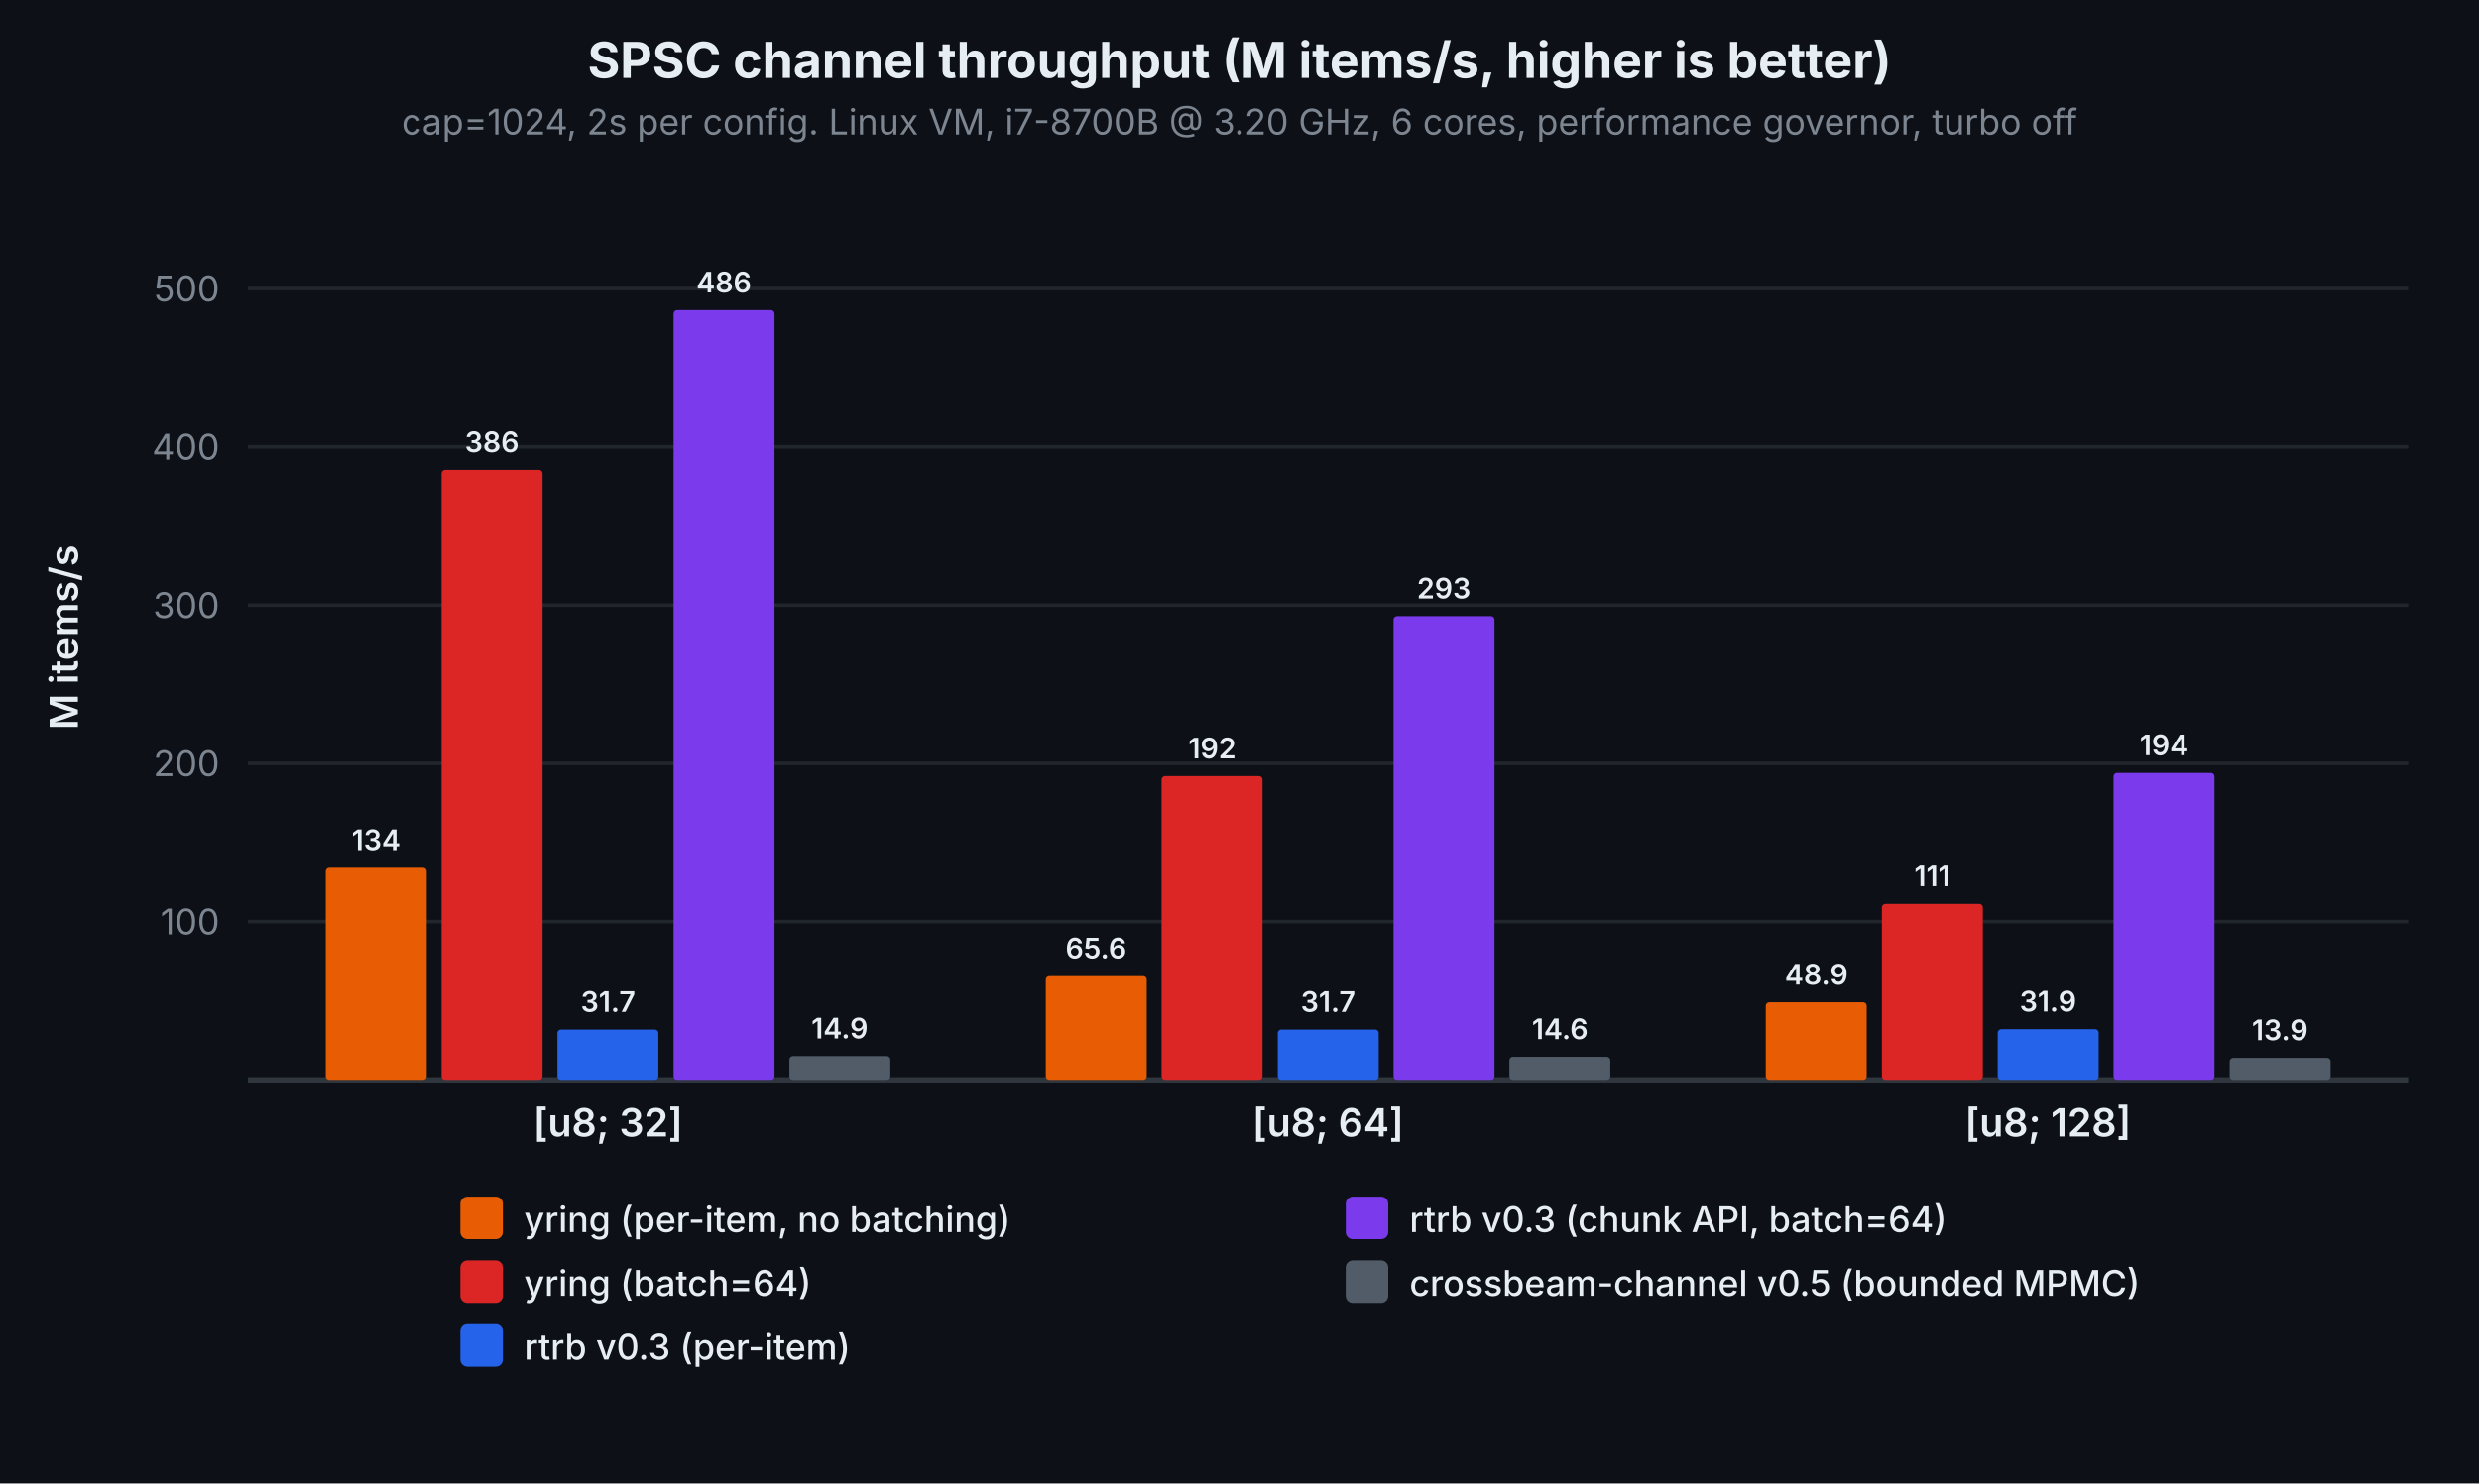
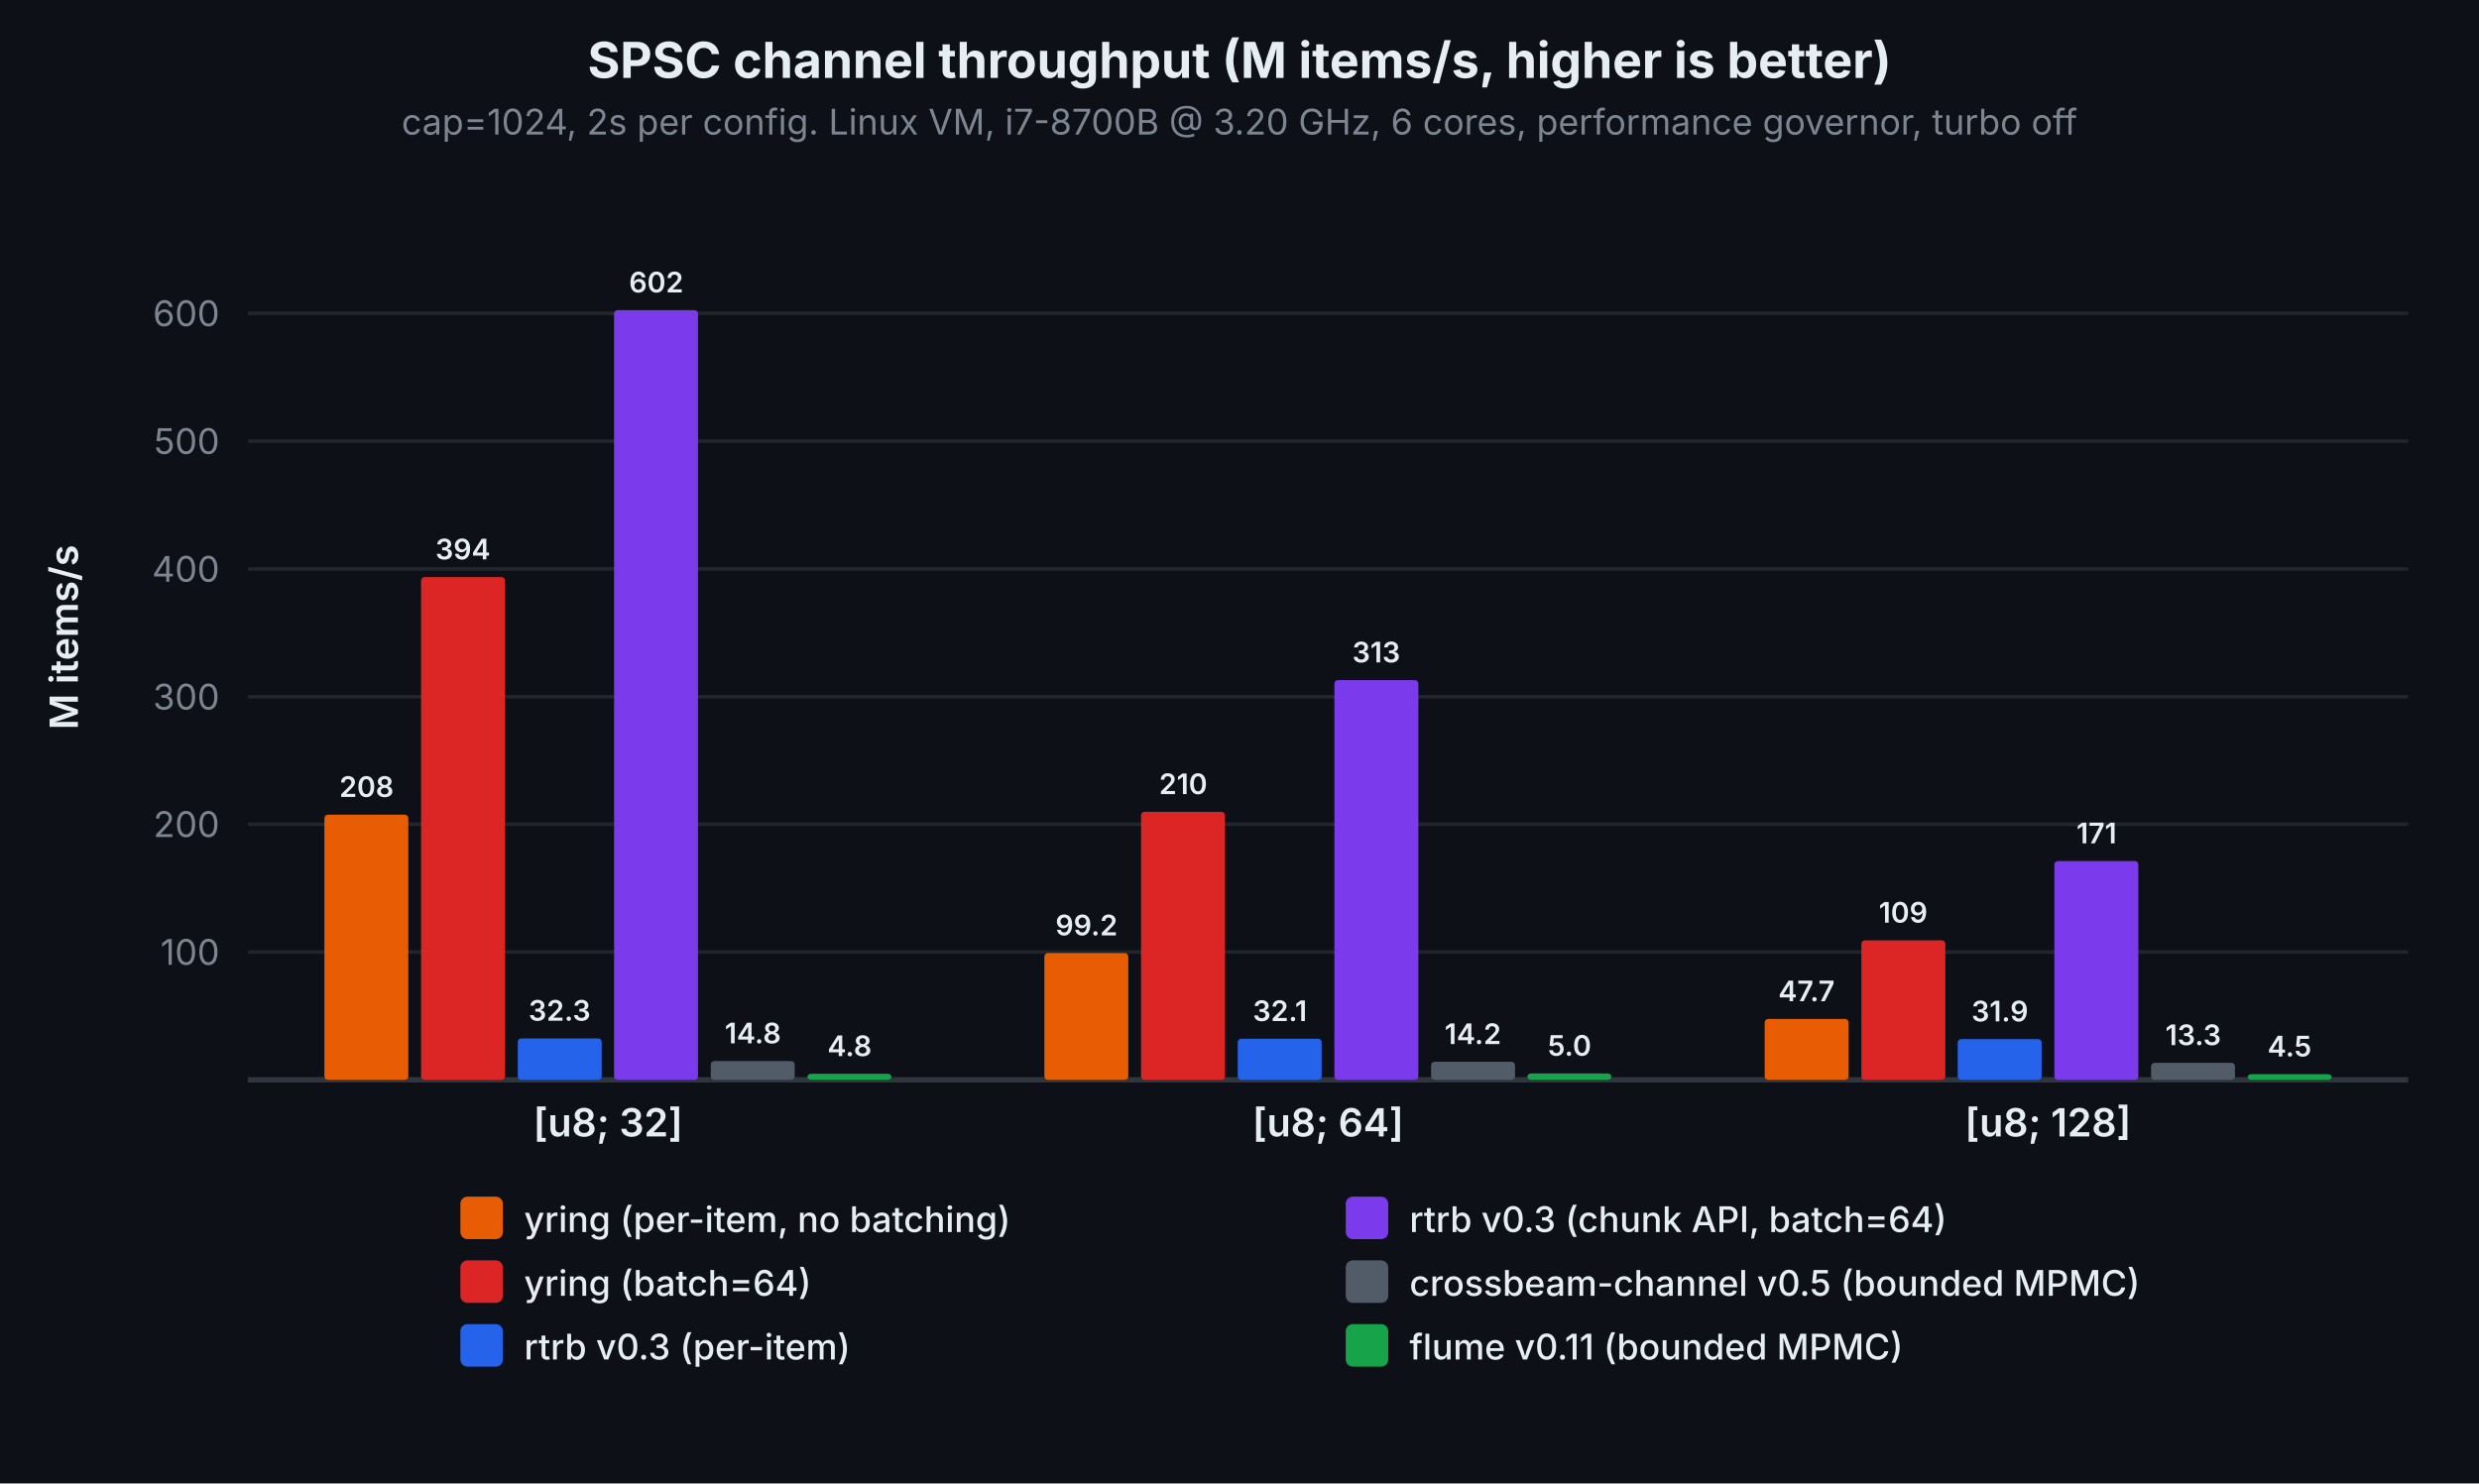
<svg xmlns="http://www.w3.org/2000/svg" viewBox="0 0 700 419" font-family="system-ui, -apple-system, sans-serif">
  <rect width="700" height="419" fill="#0d1117" />
  <text x="350.0" y="22" text-anchor="middle" fill="#e6edf3" font-size="14" font-weight="700">SPSC channel throughput (M items/s, higher is better)</text>
  <text x="350.0" y="38" text-anchor="middle" fill="#7d8590" font-size="10">cap=1024, 2s per config. Linux VM, i7-8700B @ 3.20 GHz, 6 cores, performance governor, turbo off</text>
  <text x="22" y="180.0" text-anchor="middle" fill="#e6edf3" font-size="11" font-weight="600" transform="rotate(-90,22,180.0)">M items/s</text>
-   <line x1="70" y1="260.3" x2="680" y2="260.3" stroke="#21262d" stroke-width="1" />
-   <text x="62" y="260.3" text-anchor="end" dominant-baseline="middle" fill="#7d8590" font-size="10">100</text>
-   <line x1="70" y1="215.6" x2="680" y2="215.6" stroke="#21262d" stroke-width="1" />
-   <text x="62" y="215.6" text-anchor="end" dominant-baseline="middle" fill="#7d8590" font-size="10">200</text>
-   <line x1="70" y1="170.9" x2="680" y2="170.9" stroke="#21262d" stroke-width="1" />
-   <text x="62" y="170.9" text-anchor="end" dominant-baseline="middle" fill="#7d8590" font-size="10">300</text>
-   <line x1="70" y1="126.2" x2="680" y2="126.2" stroke="#21262d" stroke-width="1" />
-   <text x="62" y="126.2" text-anchor="end" dominant-baseline="middle" fill="#7d8590" font-size="10">400</text>
-   <line x1="70" y1="81.5" x2="680" y2="81.5" stroke="#21262d" stroke-width="1" />
-   <text x="62" y="81.5" text-anchor="end" dominant-baseline="middle" fill="#7d8590" font-size="10">500</text>
+   <line x1="70" y1="268.9" x2="680" y2="268.9" stroke="#21262d" stroke-width="1" />
+   <text x="62" y="268.9" text-anchor="end" dominant-baseline="middle" fill="#7d8590" font-size="10">100</text>
+   <line x1="70" y1="232.8" x2="680" y2="232.8" stroke="#21262d" stroke-width="1" />
+   <text x="62" y="232.8" text-anchor="end" dominant-baseline="middle" fill="#7d8590" font-size="10">200</text>
+   <line x1="70" y1="196.8" x2="680" y2="196.8" stroke="#21262d" stroke-width="1" />
+   <text x="62" y="196.8" text-anchor="end" dominant-baseline="middle" fill="#7d8590" font-size="10">300</text>
+   <line x1="70" y1="160.7" x2="680" y2="160.7" stroke="#21262d" stroke-width="1" />
+   <text x="62" y="160.7" text-anchor="end" dominant-baseline="middle" fill="#7d8590" font-size="10">400</text>
+   <line x1="70" y1="124.6" x2="680" y2="124.6" stroke="#21262d" stroke-width="1" />
+   <text x="62" y="124.6" text-anchor="end" dominant-baseline="middle" fill="#7d8590" font-size="10">500</text>
+   <line x1="70" y1="88.5" x2="680" y2="88.5" stroke="#21262d" stroke-width="1" />
+   <text x="62" y="88.5" text-anchor="end" dominant-baseline="middle" fill="#7d8590" font-size="10">600</text>
  <line x1="70" y1="305" x2="680" y2="305" stroke="#30363d" stroke-width="1.5" />
-   <rect x="92.0" y="245.1" width="28.5" height="59.9" fill="#e85d04" rx="1" />
-   <text x="106.2" y="240.1" text-anchor="middle" fill="#e6edf3" font-size="8" font-weight="600">134</text>
-   <rect x="124.7" y="132.7" width="28.5" height="172.3" fill="#dc2626" rx="1" />
-   <text x="138.9" y="127.7" text-anchor="middle" fill="#e6edf3" font-size="8" font-weight="600">386</text>
-   <rect x="157.4" y="290.8" width="28.5" height="14.2" fill="#2563eb" rx="1" />
-   <text x="171.7" y="285.8" text-anchor="middle" fill="#e6edf3" font-size="8" font-weight="600">31.7</text>
-   <rect x="190.2" y="87.6" width="28.5" height="217.4" fill="#7c3aed" rx="1" />
-   <text x="204.4" y="82.6" text-anchor="middle" fill="#e6edf3" font-size="8" font-weight="600">486</text>
-   <rect x="222.9" y="298.3" width="28.5" height="6.7" fill="#525c68" rx="1" />
-   <text x="237.1" y="293.3" text-anchor="middle" fill="#e6edf3" font-size="8" font-weight="600">14.9</text>
+   <rect x="91.6" y="230.1" width="23.7" height="74.9" fill="#e85d04" rx="1" />
+   <text x="103.5" y="225.1" text-anchor="middle" fill="#e6edf3" font-size="8" font-weight="600">208</text>
+   <rect x="118.9" y="163.0" width="23.7" height="142.0" fill="#dc2626" rx="1" />
+   <text x="130.7" y="158.0" text-anchor="middle" fill="#e6edf3" font-size="8" font-weight="600">394</text>
+   <rect x="146.2" y="293.3" width="23.7" height="11.7" fill="#2563eb" rx="1" />
+   <text x="158.0" y="288.3" text-anchor="middle" fill="#e6edf3" font-size="8" font-weight="600">32.3</text>
+   <rect x="173.4" y="87.6" width="23.7" height="217.4" fill="#7c3aed" rx="1" />
+   <text x="185.3" y="82.6" text-anchor="middle" fill="#e6edf3" font-size="8" font-weight="600">602</text>
+   <rect x="200.7" y="299.7" width="23.7" height="5.3" fill="#525c68" rx="1" />
+   <text x="212.6" y="294.7" text-anchor="middle" fill="#e6edf3" font-size="8" font-weight="600">14.8</text>
+   <rect x="228.0" y="303.3" width="23.7" height="1.7" fill="#16a34a" rx="1" />
+   <text x="239.9" y="298.3" text-anchor="middle" fill="#e6edf3" font-size="8" font-weight="600">4.8</text>
  <text x="171.7" y="321" text-anchor="middle" fill="#e6edf3" font-size="11" font-weight="600">[u8; 32]</text>
-   <rect x="295.3" y="275.7" width="28.5" height="29.3" fill="#e85d04" rx="1" />
-   <text x="309.5" y="270.7" text-anchor="middle" fill="#e6edf3" font-size="8" font-weight="600">65.6</text>
-   <rect x="328.0" y="219.2" width="28.5" height="85.8" fill="#dc2626" rx="1" />
-   <text x="342.3" y="214.2" text-anchor="middle" fill="#e6edf3" font-size="8" font-weight="600">192</text>
-   <rect x="360.8" y="290.8" width="28.5" height="14.2" fill="#2563eb" rx="1" />
-   <text x="375.0" y="285.8" text-anchor="middle" fill="#e6edf3" font-size="8" font-weight="600">31.7</text>
-   <rect x="393.5" y="174.0" width="28.5" height="131.0" fill="#7c3aed" rx="1" />
-   <text x="407.7" y="169.0" text-anchor="middle" fill="#e6edf3" font-size="8" font-weight="600">293</text>
-   <rect x="426.2" y="298.5" width="28.5" height="6.5" fill="#525c68" rx="1" />
-   <text x="440.5" y="293.5" text-anchor="middle" fill="#e6edf3" font-size="8" font-weight="600">14.6</text>
+   <rect x="294.9" y="269.2" width="23.7" height="35.8" fill="#e85d04" rx="1" />
+   <text x="306.8" y="264.2" text-anchor="middle" fill="#e6edf3" font-size="8" font-weight="600">99.2</text>
+   <rect x="322.2" y="229.3" width="23.7" height="75.7" fill="#dc2626" rx="1" />
+   <text x="334.1" y="224.3" text-anchor="middle" fill="#e6edf3" font-size="8" font-weight="600">210</text>
+   <rect x="349.5" y="293.4" width="23.7" height="11.6" fill="#2563eb" rx="1" />
+   <text x="361.4" y="288.4" text-anchor="middle" fill="#e6edf3" font-size="8" font-weight="600">32.1</text>
+   <rect x="376.8" y="192.1" width="23.7" height="112.9" fill="#7c3aed" rx="1" />
+   <text x="388.6" y="187.1" text-anchor="middle" fill="#e6edf3" font-size="8" font-weight="600">313</text>
+   <rect x="404.1" y="299.9" width="23.7" height="5.1" fill="#525c68" rx="1" />
+   <text x="415.9" y="294.9" text-anchor="middle" fill="#e6edf3" font-size="8" font-weight="600">14.2</text>
+   <rect x="431.3" y="303.2" width="23.7" height="1.8" fill="#16a34a" rx="1" />
+   <text x="443.2" y="298.2" text-anchor="middle" fill="#e6edf3" font-size="8" font-weight="600">5.0</text>
  <text x="375.0" y="321" text-anchor="middle" fill="#e6edf3" font-size="11" font-weight="600">[u8; 64]</text>
-   <rect x="498.6" y="283.1" width="28.5" height="21.9" fill="#e85d04" rx="1" />
-   <text x="512.9" y="278.1" text-anchor="middle" fill="#e6edf3" font-size="8" font-weight="600">48.9</text>
-   <rect x="531.4" y="255.3" width="28.5" height="49.7" fill="#dc2626" rx="1" />
-   <text x="545.6" y="250.3" text-anchor="middle" fill="#e6edf3" font-size="8" font-weight="600">111</text>
-   <rect x="564.1" y="290.7" width="28.5" height="14.3" fill="#2563eb" rx="1" />
-   <text x="578.3" y="285.7" text-anchor="middle" fill="#e6edf3" font-size="8" font-weight="600">31.9</text>
-   <rect x="596.8" y="218.3" width="28.5" height="86.7" fill="#7c3aed" rx="1" />
-   <text x="611.1" y="213.3" text-anchor="middle" fill="#e6edf3" font-size="8" font-weight="600">194</text>
-   <rect x="629.6" y="298.8" width="28.5" height="6.2" fill="#525c68" rx="1" />
-   <text x="643.8" y="293.8" text-anchor="middle" fill="#e6edf3" font-size="8" font-weight="600">13.9</text>
+   <rect x="498.3" y="287.8" width="23.7" height="17.2" fill="#e85d04" rx="1" />
+   <text x="510.1" y="282.8" text-anchor="middle" fill="#e6edf3" font-size="8" font-weight="600">47.7</text>
+   <rect x="525.6" y="265.6" width="23.7" height="39.4" fill="#dc2626" rx="1" />
+   <text x="537.4" y="260.6" text-anchor="middle" fill="#e6edf3" font-size="8" font-weight="600">109</text>
+   <rect x="552.8" y="293.5" width="23.7" height="11.5" fill="#2563eb" rx="1" />
+   <text x="564.7" y="288.5" text-anchor="middle" fill="#e6edf3" font-size="8" font-weight="600">31.9</text>
+   <rect x="580.1" y="243.2" width="23.7" height="61.8" fill="#7c3aed" rx="1" />
+   <text x="592.0" y="238.2" text-anchor="middle" fill="#e6edf3" font-size="8" font-weight="600">171</text>
+   <rect x="607.4" y="300.2" width="23.7" height="4.8" fill="#525c68" rx="1" />
+   <text x="619.3" y="295.2" text-anchor="middle" fill="#e6edf3" font-size="8" font-weight="600">13.3</text>
+   <rect x="634.7" y="303.4" width="23.7" height="1.6" fill="#16a34a" rx="1" />
+   <text x="646.5" y="298.4" text-anchor="middle" fill="#e6edf3" font-size="8" font-weight="600">4.5</text>
  <text x="578.3" y="321" text-anchor="middle" fill="#e6edf3" font-size="11" font-weight="600">[u8; 128]</text>
  <rect x="130" y="338" width="12" height="12" fill="#e85d04" rx="2" />
  <text x="148" y="348" fill="#e6edf3" font-size="10" font-weight="500">yring (per-item, no batching)</text>
  <rect x="130" y="356" width="12" height="12" fill="#dc2626" rx="2" />
  <text x="148" y="366" fill="#e6edf3" font-size="10" font-weight="500">yring (batch=64)</text>
  <rect x="130" y="374" width="12" height="12" fill="#2563eb" rx="2" />
  <text x="148" y="384" fill="#e6edf3" font-size="10" font-weight="500">rtrb v0.3 (per-item)</text>
  <rect x="380" y="338" width="12" height="12" fill="#7c3aed" rx="2" />
  <text x="398" y="348" fill="#e6edf3" font-size="10" font-weight="500">rtrb v0.3 (chunk API, batch=64)</text>
  <rect x="380" y="356" width="12" height="12" fill="#525c68" rx="2" />
  <text x="398" y="366" fill="#e6edf3" font-size="10" font-weight="500">crossbeam-channel v0.5 (bounded MPMC)</text>
+   <rect x="380" y="374" width="12" height="12" fill="#16a34a" rx="2" />
+   <text x="398" y="384" fill="#e6edf3" font-size="10" font-weight="500">flume v0.11 (bounded MPMC)</text>
</svg>
